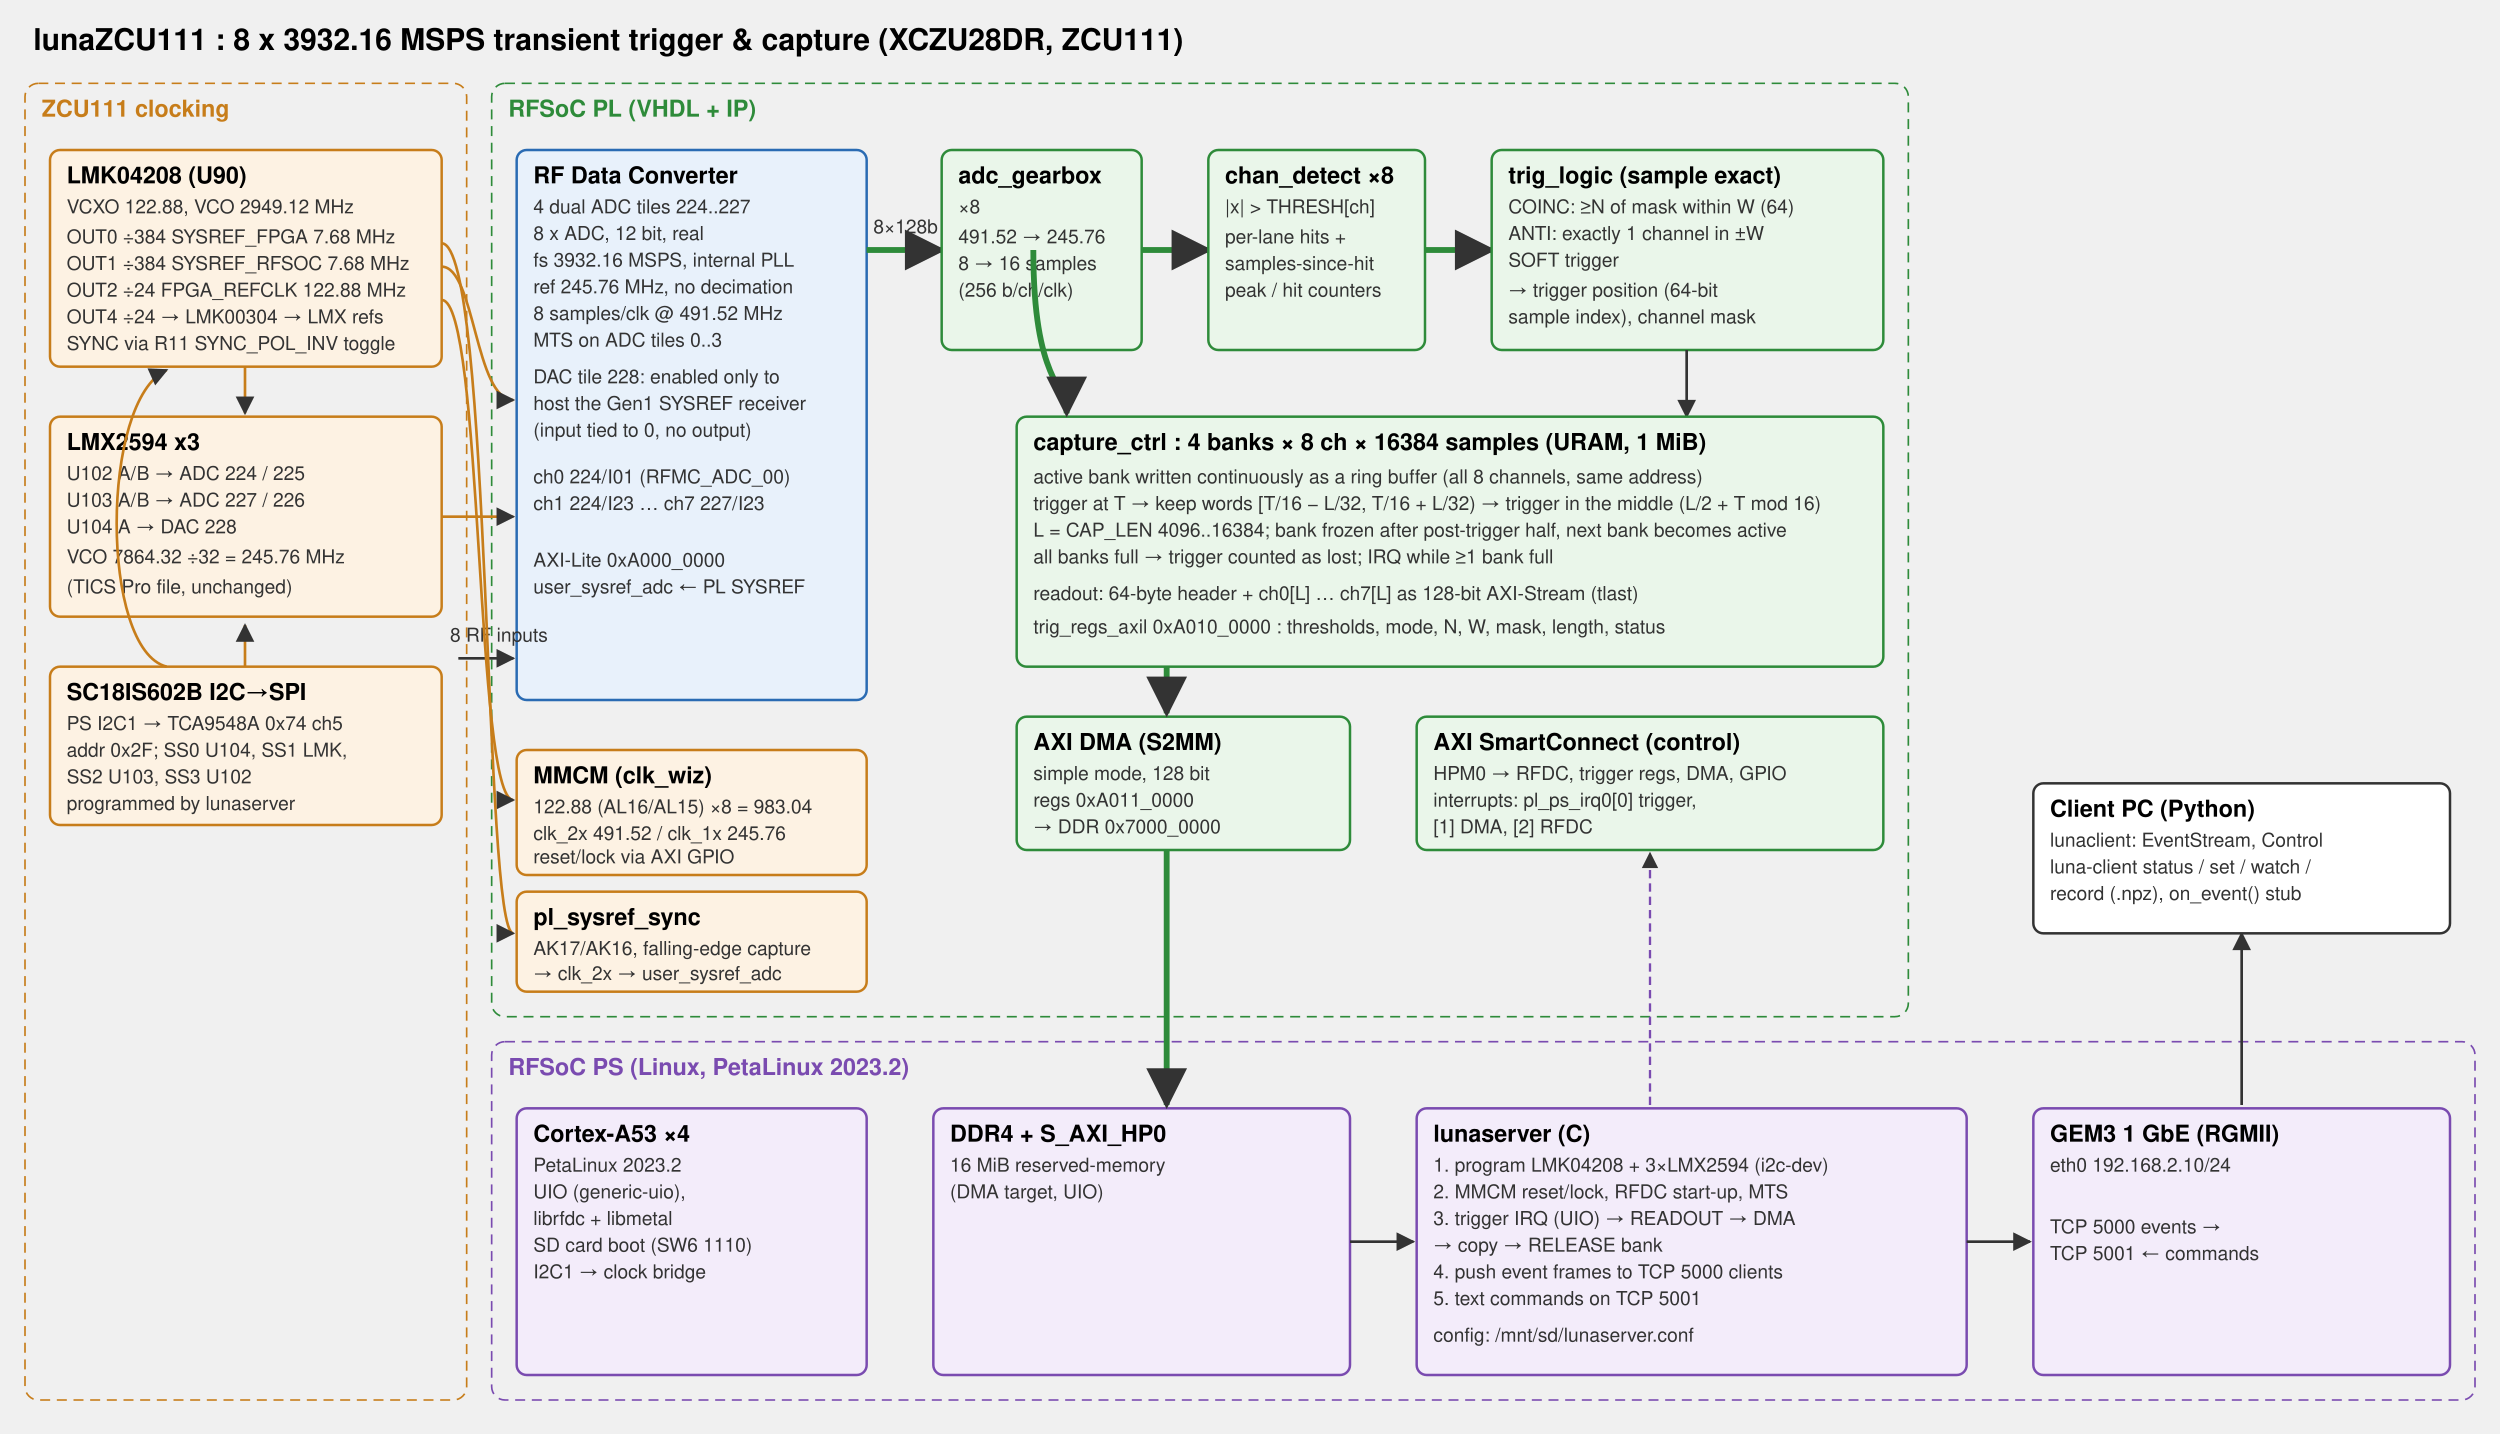
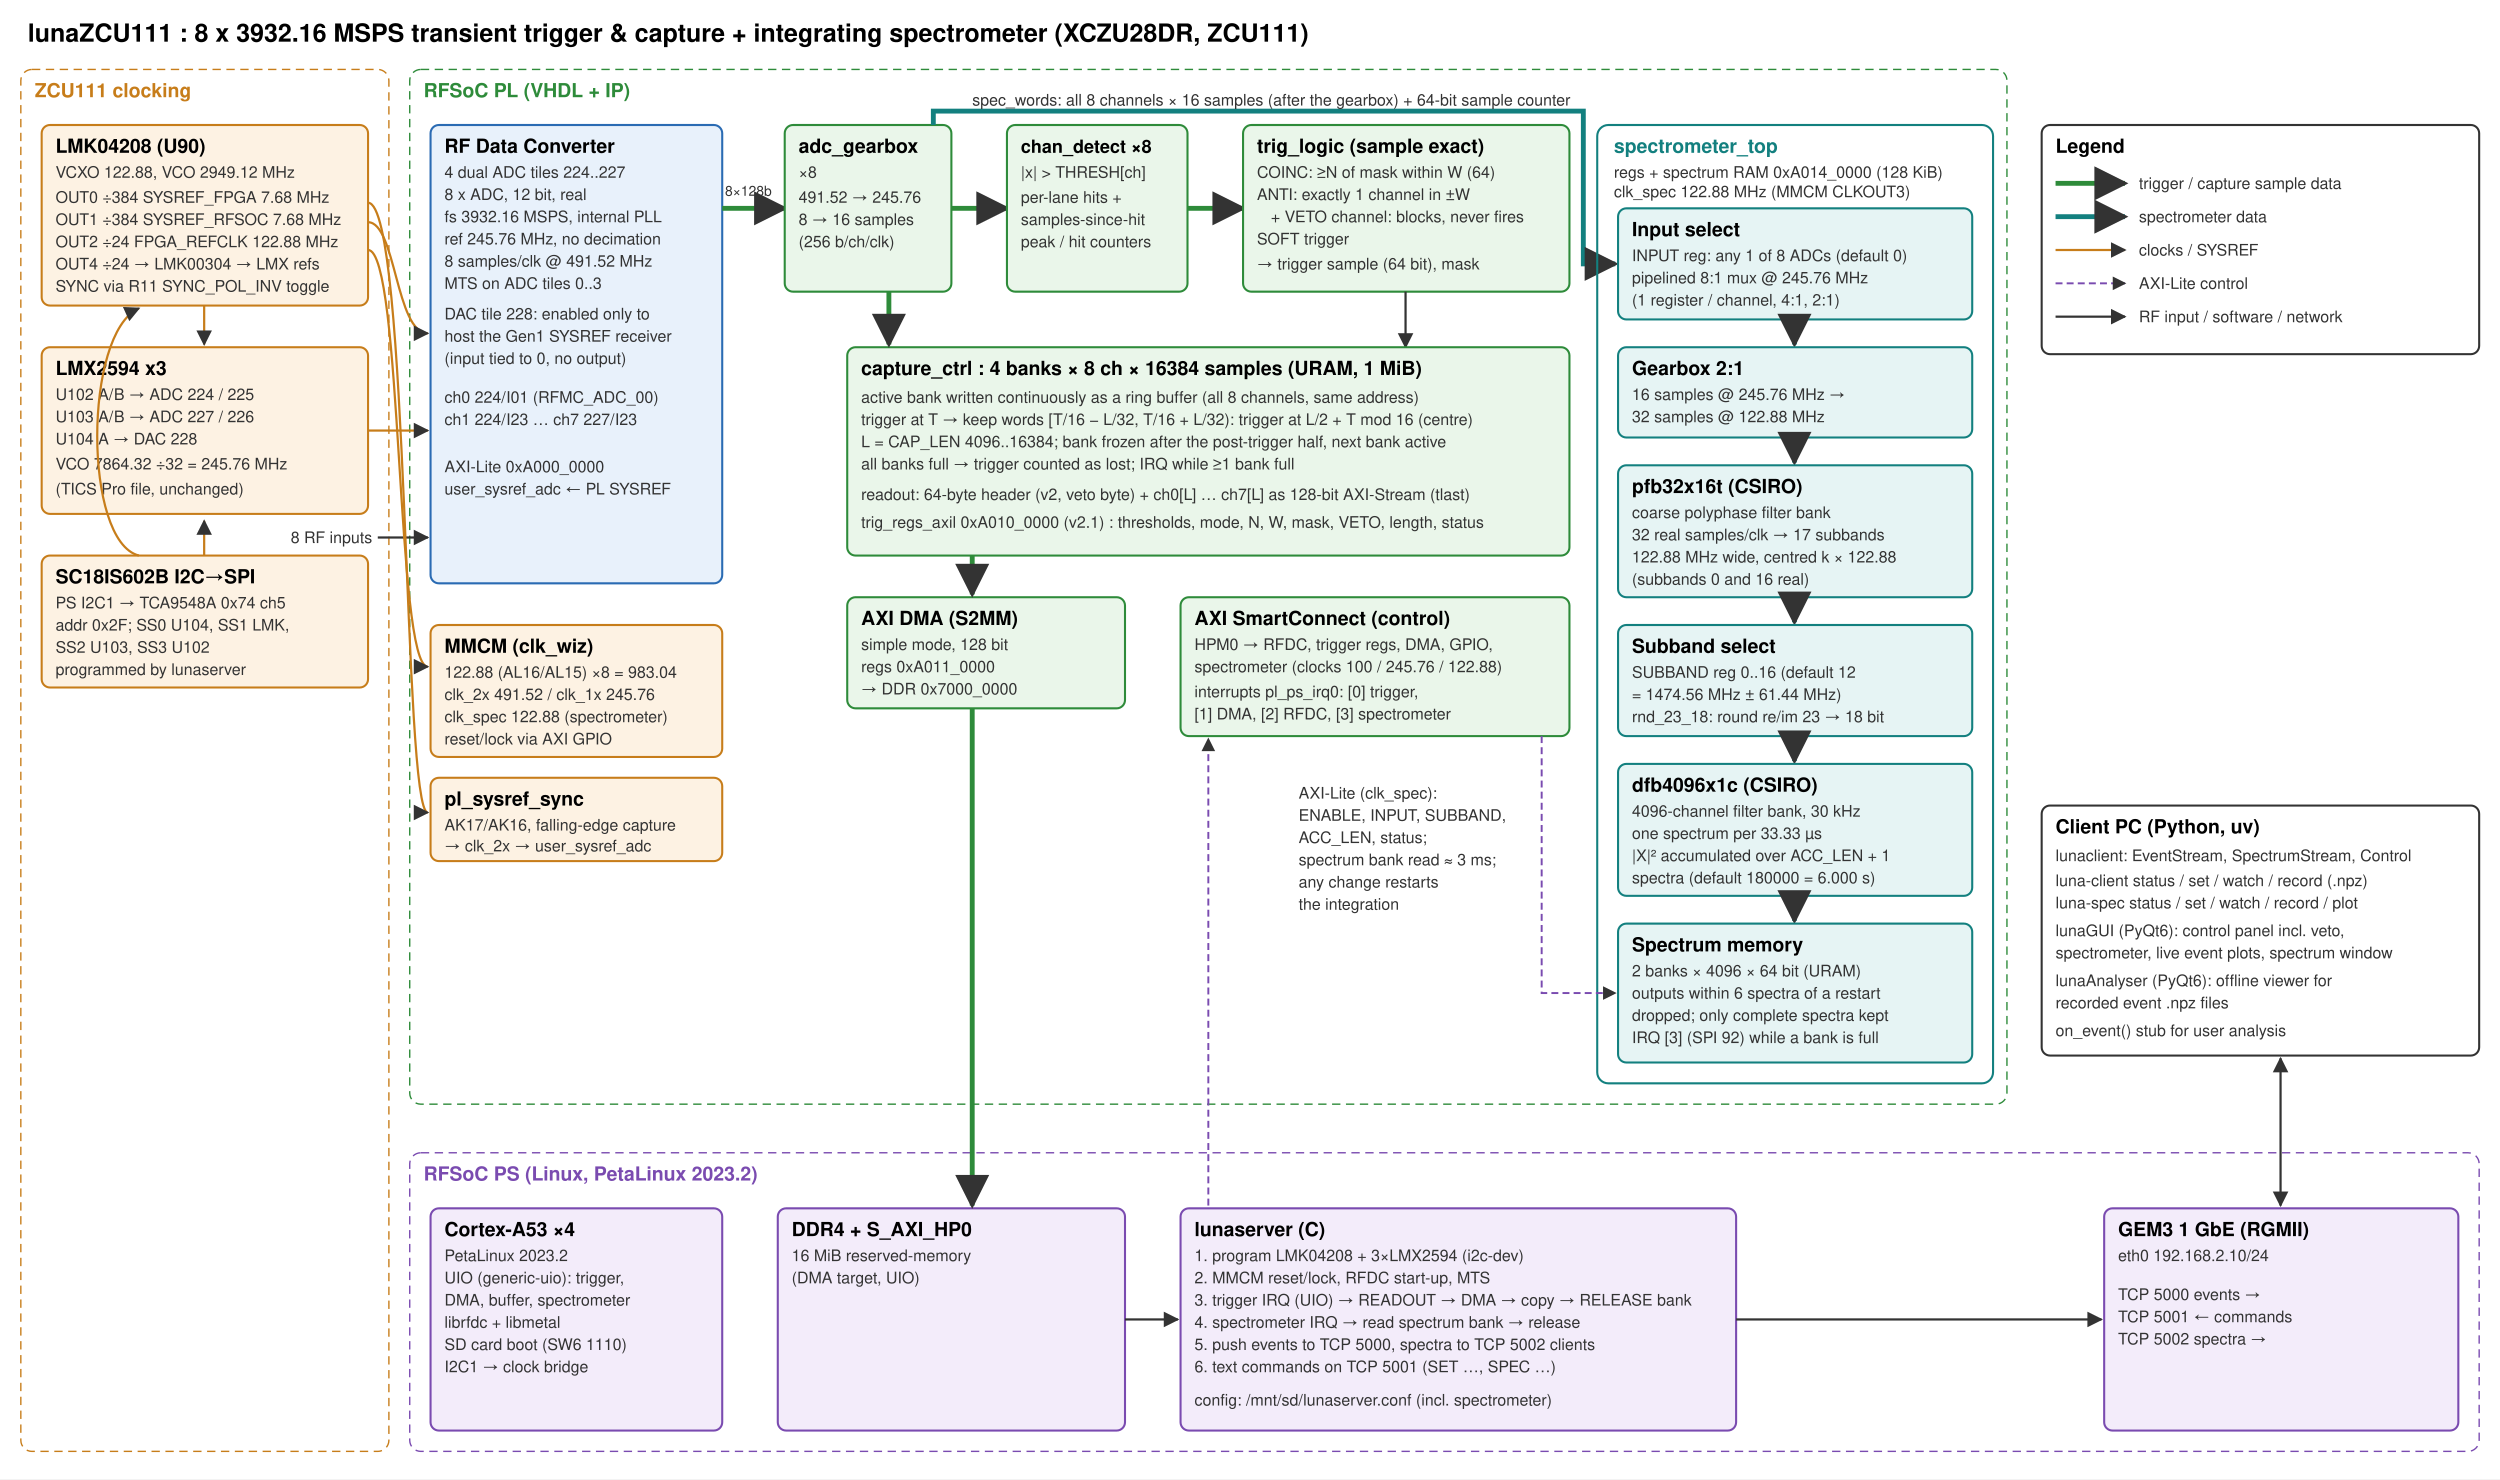
- <svg xmlns="http://www.w3.org/2000/svg" width="1500" height="860" viewBox="0 0 1500 860" font-family="Helvetica, Arial, sans-serif" font-size="13">
+ <svg xmlns="http://www.w3.org/2000/svg" width="1800" height="1065" viewBox="0 0 1800 1065" font-family="Helvetica, Arial, sans-serif" font-size="13">
  <defs>
    <marker id="a" viewBox="0 0 10 10" refX="9" refY="5" markerWidth="7" markerHeight="7" orient="auto-start-reverse">
      <path d="M0,0 L10,5 L0,10 z" fill="#333" />
    </marker>
    <style>
      .box{fill:#fff;stroke:#333;stroke-width:1.5}
      .clk{fill:#fdf2e3;stroke:#c77d1a;stroke-width:1.5}
      .rf{fill:#e8f1fb;stroke:#2a6bb3;stroke-width:1.5}
      .pl{fill:#eaf6ea;stroke:#2e8b3a;stroke-width:1.5}
+       .sp{fill:#e6f4f4;stroke:#13807f;stroke-width:1.5}
      .ps{fill:#f3ecfa;stroke:#7a4bb0;stroke-width:1.5}
      .ln{stroke:#333;stroke-width:1.6;fill:none;marker-end:url(#a)}
      .bus{stroke:#2e8b3a;stroke-width:3.5;fill:none;marker-end:url(#a)}
+       .sbus{stroke:#13807f;stroke-width:3.5;fill:none;marker-end:url(#a)}
      .ctl{stroke:#7a4bb0;stroke-width:1.4;fill:none;stroke-dasharray:5 3;marker-end:url(#a)}
      .ck{stroke:#c77d1a;stroke-width:1.6;fill:none;marker-end:url(#a)}
      .t{font-weight:bold;font-size:14px}
      .s{font-size:11.5px;fill:#333}
      .h{font-weight:bold;font-size:18px}
    </style>
  </defs>
-   <text x="20" y="30" class="h">lunaZCU111 : 8 x 3932.16 MSPS transient trigger &amp; capture (XCZU28DR, ZCU111)</text>
-   <rect x="15" y="50" width="265" height="790" rx="8" fill="none" stroke="#c77d1a" stroke-dasharray="6 4" />
+   <rect x="0" y="0" width="1800" height="1065" fill="#ffffff" />
+   <text x="20" y="30" class="h">lunaZCU111 : 8 x 3932.16 MSPS transient trigger &amp; capture + integrating spectrometer (XCZU28DR, ZCU111)</text>
+   <rect x="15" y="50" width="265" height="995" rx="8" fill="none" stroke="#c77d1a" stroke-dasharray="6 4" />
  <text x="25" y="70" class="t" fill="#c77d1a">ZCU111 clocking</text>
-   <rect x="295" y="50" width="850" height="560" rx="8" fill="none" stroke="#2e8b3a" stroke-dasharray="6 4" />
+   <rect x="295" y="50" width="1150" height="745" rx="8" fill="none" stroke="#2e8b3a" stroke-dasharray="6 4" />
  <text x="305" y="70" class="t" fill="#2e8b3a">RFSoC PL (VHDL + IP)</text>
-   <rect x="295" y="625" width="1190" height="215" rx="8" fill="none" stroke="#7a4bb0" stroke-dasharray="6 4" />
-   <text x="305" y="645" class="t" fill="#7a4bb0">RFSoC PS (Linux, PetaLinux 2023.2)</text>
+   <rect x="295" y="830" width="1490" height="215" rx="8" fill="none" stroke="#7a4bb0" stroke-dasharray="6 4" />
+   <text x="305" y="850" class="t" fill="#7a4bb0">RFSoC PS (Linux, PetaLinux 2023.2)</text>
  <rect x="30" y="90" width="235" height="130" class="clk" rx="6" />
  <text x="40" y="110" class="t">LMK04208 (U90)</text>
  <text x="40" y="128" class="s">VCXO 122.88, VCO 2949.12 MHz</text>
  <text x="40" y="146" class="s">OUT0 ÷384  SYSREF_FPGA 7.68 MHz</text>
  <text x="40" y="162" class="s">OUT1 ÷384  SYSREF_RFSOC 7.68 MHz</text>
  <text x="40" y="178" class="s">OUT2 ÷24   FPGA_REFCLK 122.88 MHz</text>
  <text x="40" y="194" class="s">OUT4 ÷24   → LMK00304 → LMX refs</text>
  <text x="40" y="210" class="s">SYNC via R11 SYNC_POL_INV toggle</text>
  <rect x="30" y="250" width="235" height="120" class="clk" rx="6" />
  <text x="40" y="270" class="t">LMX2594 x3</text>
  <text x="40" y="288" class="s">U102 A/B → ADC 224 / 225</text>
  <text x="40" y="304" class="s">U103 A/B → ADC 227 / 226</text>
  <text x="40" y="320" class="s">U104 A   → DAC 228</text>
  <text x="40" y="338" class="s">VCO 7864.32 ÷32 = 245.76 MHz</text>
  <text x="40" y="356" class="s">(TICS Pro file, unchanged)</text>
  <rect x="30" y="400" width="235" height="95" class="clk" rx="6" />
  <text x="40" y="420" class="t">SC18IS602B I2C→SPI</text>
  <text x="40" y="438" class="s">PS I2C1 → TCA9548A 0x74 ch5</text>
  <text x="40" y="454" class="s">addr 0x2F; SS0 U104, SS1 LMK,</text>
  <text x="40" y="470" class="s">SS2 U103, SS3 U102</text>
  <text x="40" y="486" class="s">programmed by lunaserver</text>
  <path d="M147,400 L147,375" class="ck" />
  <path d="M100,400 C60,390 60,240 100,222" class="ck" />
  <path d="M147,220 L147,248" class="ck" />
  <rect x="310" y="90" width="210" height="330" class="rf" rx="6" />
  <text x="320" y="110" class="t">RF Data Converter</text>
  <text x="320" y="128" class="s">4 dual ADC tiles 224..227</text>
  <text x="320" y="144" class="s">8 x ADC, 12 bit, real</text>
  <text x="320" y="160" class="s">fs 3932.16 MSPS, internal PLL</text>
  <text x="320" y="176" class="s">ref 245.76 MHz, no decimation</text>
  <text x="320" y="192" class="s">8 samples/clk @ 491.52 MHz</text>
  <text x="320" y="208" class="s">MTS on ADC tiles 0..3</text>
  <text x="320" y="230" class="s">DAC tile 228: enabled only to</text>
  <text x="320" y="246" class="s">host the Gen1 SYSREF receiver</text>
  <text x="320" y="262" class="s">(input tied to 0, no output)</text>
  <text x="320" y="290" class="s">ch0 224/I01 (RFMC_ADC_00)</text>
  <text x="320" y="306" class="s">ch1 224/I23 … ch7 227/I23</text>
  <text x="320" y="340" class="s">AXI-Lite 0xA000_0000</text>
  <text x="320" y="356" class="s">user_sysref_adc ← PL SYSREF</text>
  <path d="M265,310 L308,310" class="ck" />
  <path d="M265,160 C285,160 285,240 308,240" class="ck" />
-   <text x="270" y="385" class="s" fill="#c77d1a">8 RF inputs</text>
-   <path d="M275,395 L308,395" class="ln" />
-   <rect x="310" y="450" width="210" height="75" class="clk" rx="6" />
+   <text x="268" y="391" class="s" fill="#c77d1a" text-anchor="end">8 RF inputs</text>
+   <path d="M272,387 L308,387" class="ln" />
+   <rect x="310" y="450" width="210" height="95" class="clk" rx="6" />
  <text x="320" y="470" class="t">MMCM (clk_wiz)</text>
  <text x="320" y="488" class="s">122.88 (AL16/AL15) ×8 = 983.04</text>
  <text x="320" y="504" class="s">clk_2x 491.52 / clk_1x 245.76</text>
-   <text x="320" y="518" class="s">reset/lock via AXI GPIO</text>
-   <rect x="310" y="535" width="210" height="60" class="clk" rx="6" />
-   <text x="320" y="555" class="t">pl_sysref_sync</text>
-   <text x="320" y="573" class="s">AK17/AK16, falling-edge capture</text>
-   <text x="320" y="588" class="s">→ clk_2x → user_sysref_adc</text>
+   <text x="320" y="520" class="s">clk_spec 122.88 (spectrometer)</text>
+   <text x="320" y="536" class="s">reset/lock via AXI GPIO</text>
+   <rect x="310" y="560" width="210" height="60" class="clk" rx="6" />
+   <text x="320" y="580" class="t">pl_sysref_sync</text>
+   <text x="320" y="598" class="s">AK17/AK16, falling-edge capture</text>
+   <text x="320" y="613" class="s">→ clk_2x → user_sysref_adc</text>
  <path d="M265,180 C290,180 285,480 308,480" class="ck" />
-   <path d="M265,146 C295,146 290,560 308,560" class="ck" />
+   <path d="M265,146 C295,146 290,585 308,585" class="ck" />
  <path d="M520,150 L565,150" class="bus" />
-   <text x="524" y="140" class="s">8×128b</text>
+   <text x="522" y="141" class="s" style="font-size:10px">8×128b</text>
  <rect x="565" y="90" width="120" height="120" class="pl" rx="6" />
  <text x="575" y="110" class="t">adc_gearbox</text>
  <text x="575" y="128" class="s">×8</text>
  <text x="575" y="146" class="s">491.52 → 245.76</text>
  <text x="575" y="162" class="s">8 → 16 samples</text>
  <text x="575" y="178" class="s">(256 b/ch/clk)</text>
  <path d="M685,150 L725,150" class="bus" />
  <rect x="725" y="90" width="130" height="120" class="pl" rx="6" />
-   <text x="735" y="110" class="t">chan_detect ×8</text>
+   <text x="735" y="110" class="t" style="font-size:13px">chan_detect ×8</text>
  <text x="735" y="128" class="s">|x| &gt; THRESH[ch]</text>
  <text x="735" y="146" class="s">per-lane hits +</text>
  <text x="735" y="162" class="s">samples-since-hit</text>
  <text x="735" y="178" class="s">peak / hit counters</text>
  <path d="M855,150 L895,150" class="bus" />
  <rect x="895" y="90" width="235" height="120" class="pl" rx="6" />
  <text x="905" y="110" class="t">trig_logic (sample exact)</text>
  <text x="905" y="128" class="s">COINC: ≥N of mask within W (64)</text>
  <text x="905" y="144" class="s">ANTI: exactly 1 channel in ±W</text>
-   <text x="905" y="160" class="s">SOFT trigger</text>
-   <text x="905" y="178" class="s">→ trigger position (64-bit</text>
-   <text x="905" y="194" class="s">sample index), channel mask</text>
+   <text x="915" y="160" class="s">+ VETO channel: blocks, never fires</text>
+   <text x="905" y="176" class="s">SOFT trigger</text>
+   <text x="905" y="194" class="s">→ trigger sample (64 bit), mask</text>
  <path d="M1012,210 L1012,250" class="ln" />
  <rect x="610" y="250" width="520" height="150" class="pl" rx="6" />
  <text x="620" y="270" class="t">capture_ctrl : 4 banks × 8 ch × 16384 samples (URAM, 1 MiB)</text>
  <text x="620" y="290" class="s">active bank written continuously as a ring buffer (all 8 channels, same address)</text>
-   <text x="620" y="306" class="s">trigger at T → keep words [T/16 − L/32, T/16 + L/32) → trigger in the middle (L/2 + T mod 16)</text>
-   <text x="620" y="322" class="s">L = CAP_LEN 4096..16384; bank frozen after post-trigger half, next bank becomes active</text>
+   <text x="620" y="306" class="s">trigger at T → keep words [T/16 − L/32, T/16 + L/32): trigger at L/2 + T mod 16 (centre)</text>
+   <text x="620" y="322" class="s">L = CAP_LEN 4096..16384; bank frozen after the post-trigger half, next bank active</text>
  <text x="620" y="338" class="s">all banks full → trigger counted as lost; IRQ while ≥1 bank full</text>
-   <text x="620" y="360" class="s">readout: 64-byte header + ch0[L] … ch7[L] as 128-bit AXI-Stream (tlast)</text>
-   <text x="620" y="380" class="s">trig_regs_axil 0xA010_0000 : thresholds, mode, N, W, mask, length, status</text>
-   <path d="M620,150 C620,230 640,230 640,248" class="bus" />
+   <text x="620" y="360" class="s">readout: 64-byte header (v2, veto byte) + ch0[L] … ch7[L] as 128-bit AXI-Stream (tlast)</text>
+   <text x="620" y="380" class="s">trig_regs_axil 0xA010_0000 (v2.1) : thresholds, mode, N, W, mask, VETO, length, status</text>
+   <path d="M640,210 L640,248" class="bus" />
  <rect x="610" y="430" width="200" height="80" class="pl" rx="6" />
  <text x="620" y="450" class="t">AXI DMA (S2MM)</text>
  <text x="620" y="468" class="s">simple mode, 128 bit</text>
  <text x="620" y="484" class="s">regs 0xA011_0000</text>
  <text x="620" y="500" class="s">→ DDR 0x7000_0000</text>
  <path d="M700,400 L700,428" class="bus" />
-   <rect x="850" y="430" width="280" height="80" class="pl" rx="6" />
+   <rect x="850" y="430" width="280" height="100" class="pl" rx="6" />
  <text x="860" y="450" class="t">AXI SmartConnect (control)</text>
-   <text x="860" y="468" class="s">HPM0 → RFDC, trigger regs, DMA, GPIO</text>
-   <text x="860" y="484" class="s">interrupts: pl_ps_irq0[0] trigger,</text>
-   <text x="860" y="500" class="s">[1] DMA, [2] RFDC</text>
-   <rect x="560" y="665" width="250" height="160" class="ps" rx="6" />
-   <text x="570" y="685" class="t">DDR4 + S_AXI_HP0</text>
-   <text x="570" y="703" class="s">16 MiB reserved-memory</text>
-   <text x="570" y="719" class="s">(DMA target, UIO)</text>
-   <path d="M700,510 L700,663" class="bus" />
-   <rect x="850" y="665" width="330" height="160" class="ps" rx="6" />
-   <text x="860" y="685" class="t">lunaserver (C)</text>
-   <text x="860" y="703" class="s">1. program LMK04208 + 3×LMX2594 (i2c-dev)</text>
-   <text x="860" y="719" class="s">2. MMCM reset/lock, RFDC start-up, MTS</text>
-   <text x="860" y="735" class="s">3. trigger IRQ (UIO) → READOUT → DMA</text>
-   <text x="860" y="751" class="s">    → copy → RELEASE bank</text>
-   <text x="860" y="767" class="s">4. push event frames to TCP 5000 clients</text>
-   <text x="860" y="783" class="s">5. text commands on TCP 5001</text>
-   <text x="860" y="805" class="s">config: /mnt/sd/lunaserver.conf</text>
-   <path d="M990,663 L990,512" class="ctl" />
-   <path d="M810,745 L848,745" class="ln" />
-   <rect x="310" y="665" width="210" height="160" class="ps" rx="6" />
-   <text x="320" y="685" class="t">Cortex-A53 ×4</text>
-   <text x="320" y="703" class="s">PetaLinux 2023.2</text>
-   <text x="320" y="719" class="s">UIO (generic-uio),</text>
-   <text x="320" y="735" class="s">librfdc + libmetal</text>
-   <text x="320" y="751" class="s">SD card boot (SW6 1110)</text>
-   <text x="320" y="767" class="s">I2C1 → clock bridge</text>
-   <rect x="1220" y="665" width="250" height="160" class="ps" rx="6" />
-   <text x="1230" y="685" class="t">GEM3 1 GbE (RGMII)</text>
-   <text x="1230" y="703" class="s">eth0 192.168.2.10/24</text>
-   <path d="M1180,745 L1218,745" class="ln" />
-   <text x="1230" y="740" class="s">TCP 5000 events →</text>
-   <text x="1230" y="756" class="s">TCP 5001 ← commands</text>
-   <path d="M1345,663 L1345,560" class="ln" />
-   <rect x="1220" y="470" width="250" height="90" class="box" rx="6" />
-   <text x="1230" y="490" class="t">Client PC (Python)</text>
-   <text x="1230" y="508" class="s">lunaclient: EventStream, Control</text>
-   <text x="1230" y="524" class="s">luna-client status / set / watch /</text>
-   <text x="1230" y="540" class="s">record (.npz), on_event() stub</text>
+   <text x="860" y="468" class="s">HPM0 → RFDC, trigger regs, DMA, GPIO,</text>
+   <text x="860" y="484" class="s">spectrometer (clocks 100 / 245.76 / 122.88)</text>
+   <text x="860" y="502" class="s">interrupts pl_ps_irq0: [0] trigger,</text>
+   <text x="860" y="518" class="s">[1] DMA, [2] RFDC, [3] spectrometer</text>
+   <path d="M672,90 L672,80 L1140,80 L1140,190 L1163,190" class="sbus" />
+   <text x="700" y="76" class="s" fill="#13807f">spec_words: all 8 channels × 16 samples (after the gearbox) + 64-bit sample counter</text>
+   <rect x="1150" y="90" width="285" height="690" rx="8" fill="none" stroke="#13807f" stroke-width="1.5" />
+   <text x="1162" y="110" class="t" fill="#13807f">spectrometer_top</text>
+   <text x="1162" y="128" class="s">regs + spectrum RAM 0xA014_0000 (128 KiB)</text>
+   <text x="1162" y="142" class="s">clk_spec 122.88 MHz (MMCM CLKOUT3)</text>
+   <rect x="1165" y="150" width="255" height="80" class="sp" rx="6" />
+   <text x="1175" y="170" class="t">Input select</text>
+   <text x="1175" y="188" class="s">INPUT reg: any 1 of 8 ADCs (default 0)</text>
+   <text x="1175" y="204" class="s">pipelined 8:1 mux @ 245.76 MHz</text>
+   <text x="1175" y="220" class="s">(1 register / channel, 4:1, 2:1)</text>
+   <path d="M1292,230 L1292,248" class="sbus" />
+   <rect x="1165" y="250" width="255" height="65" class="sp" rx="6" />
+   <text x="1175" y="270" class="t">Gearbox 2:1</text>
+   <text x="1175" y="288" class="s">16 samples @ 245.76 MHz →</text>
+   <text x="1175" y="304" class="s">32 samples @ 122.88 MHz</text>
+   <path d="M1292,315 L1292,333" class="sbus" />
+   <rect x="1165" y="335" width="255" height="95" class="sp" rx="6" />
+   <text x="1175" y="355" class="t">pfb32x16t (CSIRO)</text>
+   <text x="1175" y="373" class="s">coarse polyphase filter bank</text>
+   <text x="1175" y="389" class="s">32 real samples/clk → 17 subbands</text>
+   <text x="1175" y="405" class="s">122.88 MHz wide, centred k × 122.88</text>
+   <text x="1175" y="421" class="s">(subbands 0 and 16 real)</text>
+   <path d="M1292,430 L1292,448" class="sbus" />
+   <rect x="1165" y="450" width="255" height="80" class="sp" rx="6" />
+   <text x="1175" y="470" class="t">Subband select</text>
+   <text x="1175" y="488" class="s">SUBBAND reg 0..16 (default 12</text>
+   <text x="1175" y="504" class="s">= 1474.56 MHz ± 61.44 MHz)</text>
+   <text x="1175" y="520" class="s">rnd_23_18: round re/im 23 → 18 bit</text>
+   <path d="M1292,530 L1292,548" class="sbus" />
+   <rect x="1165" y="550" width="255" height="95" class="sp" rx="6" />
+   <text x="1175" y="570" class="t">dfb4096x1c (CSIRO)</text>
+   <text x="1175" y="588" class="s">4096-channel filter bank, 30 kHz</text>
+   <text x="1175" y="604" class="s">one spectrum per 33.33 µs</text>
+   <text x="1175" y="620" class="s">|X|² accumulated over ACC_LEN + 1</text>
+   <text x="1175" y="636" class="s">spectra (default 180000 = 6.000 s)</text>
+   <path d="M1292,645 L1292,663" class="sbus" />
+   <rect x="1165" y="665" width="255" height="100" class="sp" rx="6" />
+   <text x="1175" y="685" class="t">Spectrum memory</text>
+   <text x="1175" y="703" class="s">2 banks × 4096 × 64 bit (URAM)</text>
+   <text x="1175" y="719" class="s">outputs within 6 spectra of a restart</text>
+   <text x="1175" y="735" class="s">dropped; only complete spectra kept</text>
+   <text x="1175" y="751" class="s">IRQ [3] (SPI 92) while a bank is full</text>
+   <path d="M1110,530 L1110,715 L1163,715" class="ctl" />
+   <text x="935" y="575" class="s" fill="#7a4bb0">AXI-Lite (clk_spec):</text>
+   <text x="935" y="591" class="s" fill="#7a4bb0">ENABLE, INPUT, SUBBAND,</text>
+   <text x="935" y="607" class="s" fill="#7a4bb0">ACC_LEN, status;</text>
+   <text x="935" y="623" class="s" fill="#7a4bb0">spectrum bank read ≈ 3 ms;</text>
+   <text x="935" y="639" class="s" fill="#7a4bb0">any change restarts</text>
+   <text x="935" y="655" class="s" fill="#7a4bb0">the integration</text>
+   <rect x="310" y="870" width="210" height="160" class="ps" rx="6" />
+   <text x="320" y="890" class="t">Cortex-A53 ×4</text>
+   <text x="320" y="908" class="s">PetaLinux 2023.2</text>
+   <text x="320" y="924" class="s">UIO (generic-uio): trigger,</text>
+   <text x="320" y="940" class="s">DMA, buffer, spectrometer</text>
+   <text x="320" y="956" class="s">librfdc + libmetal</text>
+   <text x="320" y="972" class="s">SD card boot (SW6 1110)</text>
+   <text x="320" y="988" class="s">I2C1 → clock bridge</text>
+   <rect x="560" y="870" width="250" height="160" class="ps" rx="6" />
+   <text x="570" y="890" class="t">DDR4 + S_AXI_HP0</text>
+   <text x="570" y="908" class="s">16 MiB reserved-memory</text>
+   <text x="570" y="924" class="s">(DMA target, UIO)</text>
+   <path d="M700,510 L700,868" class="bus" />
+   <rect x="850" y="870" width="400" height="160" class="ps" rx="6" />
+   <text x="860" y="890" class="t">lunaserver (C)</text>
+   <text x="860" y="908" class="s">1. program LMK04208 + 3×LMX2594 (i2c-dev)</text>
+   <text x="860" y="924" class="s">2. MMCM reset/lock, RFDC start-up, MTS</text>
+   <text x="860" y="940" class="s">3. trigger IRQ (UIO) → READOUT → DMA → copy → RELEASE bank</text>
+   <text x="860" y="956" class="s">4. spectrometer IRQ → read spectrum bank → release</text>
+   <text x="860" y="972" class="s">5. push events to TCP 5000, spectra to TCP 5002 clients</text>
+   <text x="860" y="988" class="s">6. text commands on TCP 5001 (SET …, SPEC …)</text>
+   <text x="860" y="1012" class="s">config: /mnt/sd/lunaserver.conf (incl. spectrometer)</text>
+   <path d="M870,868 L870,532" class="ctl" />
+   <path d="M810,950 L848,950" class="ln" />
+   <rect x="1515" y="870" width="255" height="160" class="ps" rx="6" />
+   <text x="1525" y="890" class="t">GEM3 1 GbE (RGMII)</text>
+   <text x="1525" y="908" class="s">eth0 192.168.2.10/24</text>
+   <text x="1525" y="936" class="s">TCP 5000 events →</text>
+   <text x="1525" y="952" class="s">TCP 5001 ← commands</text>
+   <text x="1525" y="968" class="s">TCP 5002 spectra →</text>
+   <path d="M1250,950 L1513,950" class="ln" />
+   <path d="M1642,868 L1642,762" class="ln" style="marker-start:url(#a)" />
+   <rect x="1470" y="580" width="315" height="180" class="box" rx="6" />
+   <text x="1480" y="600" class="t">Client PC (Python, uv)</text>
+   <text x="1480" y="620" class="s">lunaclient: EventStream, SpectrumStream, Control</text>
+   <text x="1480" y="638" class="s">luna-client status / set / watch / record (.npz)</text>
+   <text x="1480" y="654" class="s">luna-spec status / set / watch / record / plot</text>
+   <text x="1480" y="674" class="s">lunaGUI (PyQt6): control panel incl. veto,</text>
+   <text x="1480" y="690" class="s">spectrometer, live event plots, spectrum window</text>
+   <text x="1480" y="710" class="s">lunaAnalyser (PyQt6): offline viewer for</text>
+   <text x="1480" y="726" class="s">recorded event .npz files</text>
+   <text x="1480" y="746" class="s">on_event() stub for user analysis</text>
+   <rect x="1470" y="90" width="315" height="165" class="box" rx="6" />
+   <text x="1480" y="110" class="t">Legend</text>
+   <path d="M1480,132 L1530,132" class="bus" />
+   <text x="1540" y="136" class="s">trigger / capture sample data</text>
+   <path d="M1480,156 L1530,156" class="sbus" />
+   <text x="1540" y="160" class="s">spectrometer data</text>
+   <path d="M1480,180 L1530,180" class="ck" />
+   <text x="1540" y="184" class="s">clocks / SYSREF</text>
+   <path d="M1480,204 L1530,204" class="ctl" />
+   <text x="1540" y="208" class="s">AXI-Lite control</text>
+   <path d="M1480,228 L1530,228" class="ln" />
+   <text x="1540" y="232" class="s">RF input / software / network</text>
</svg>
